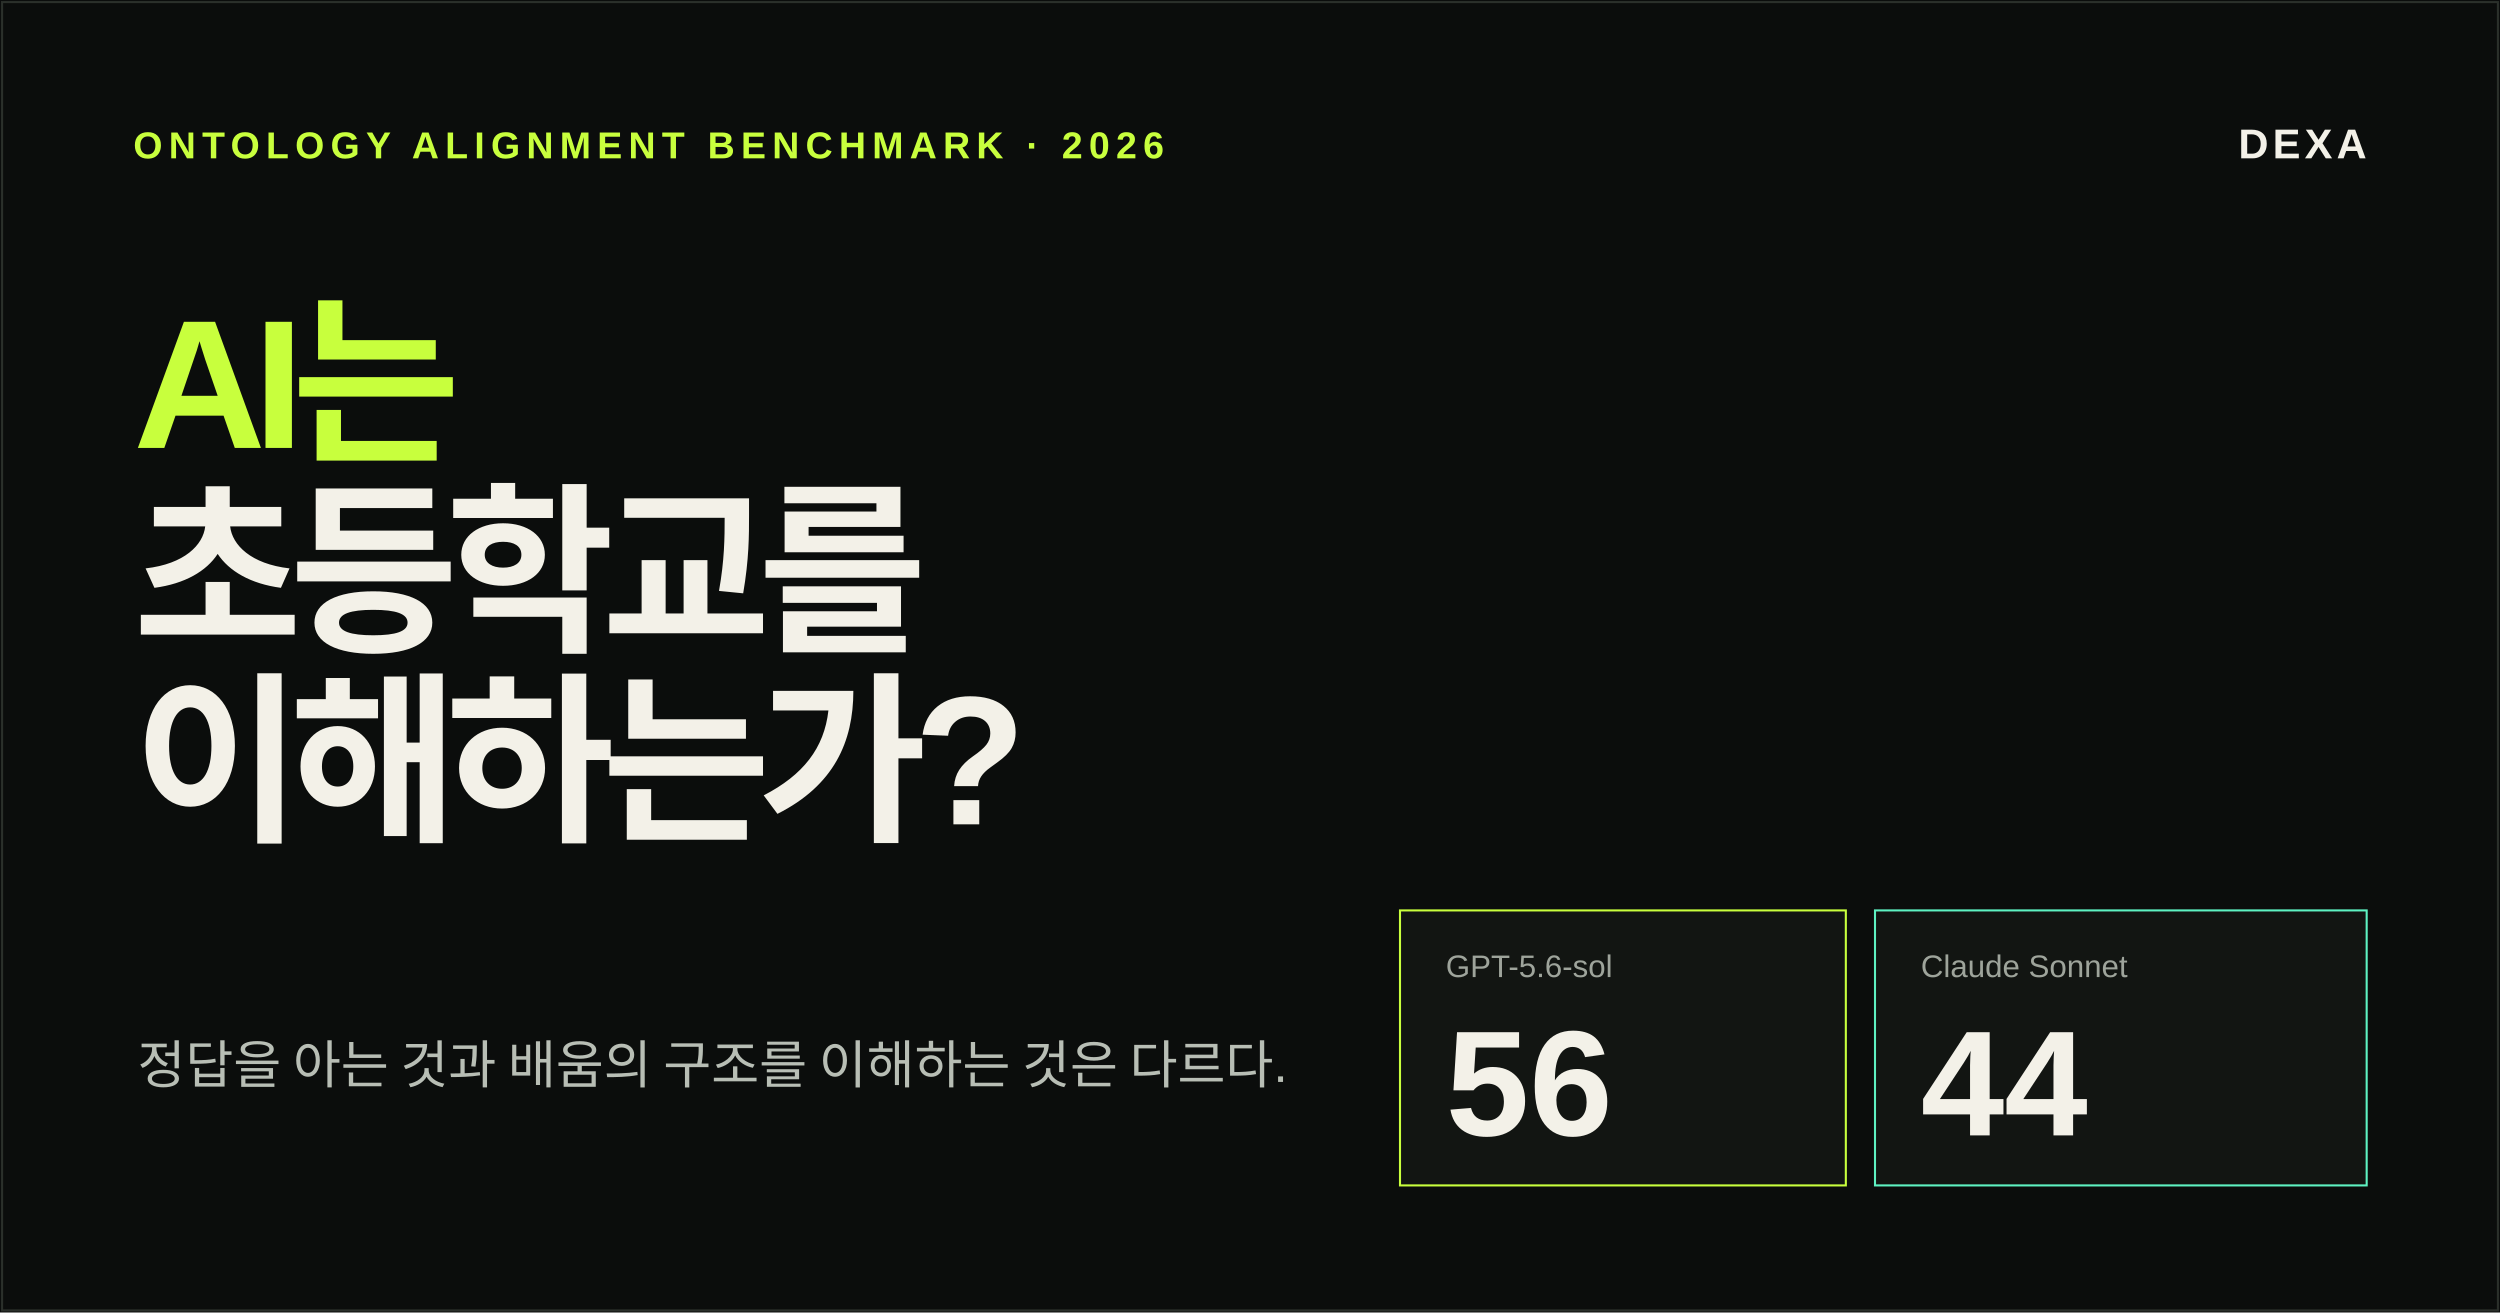
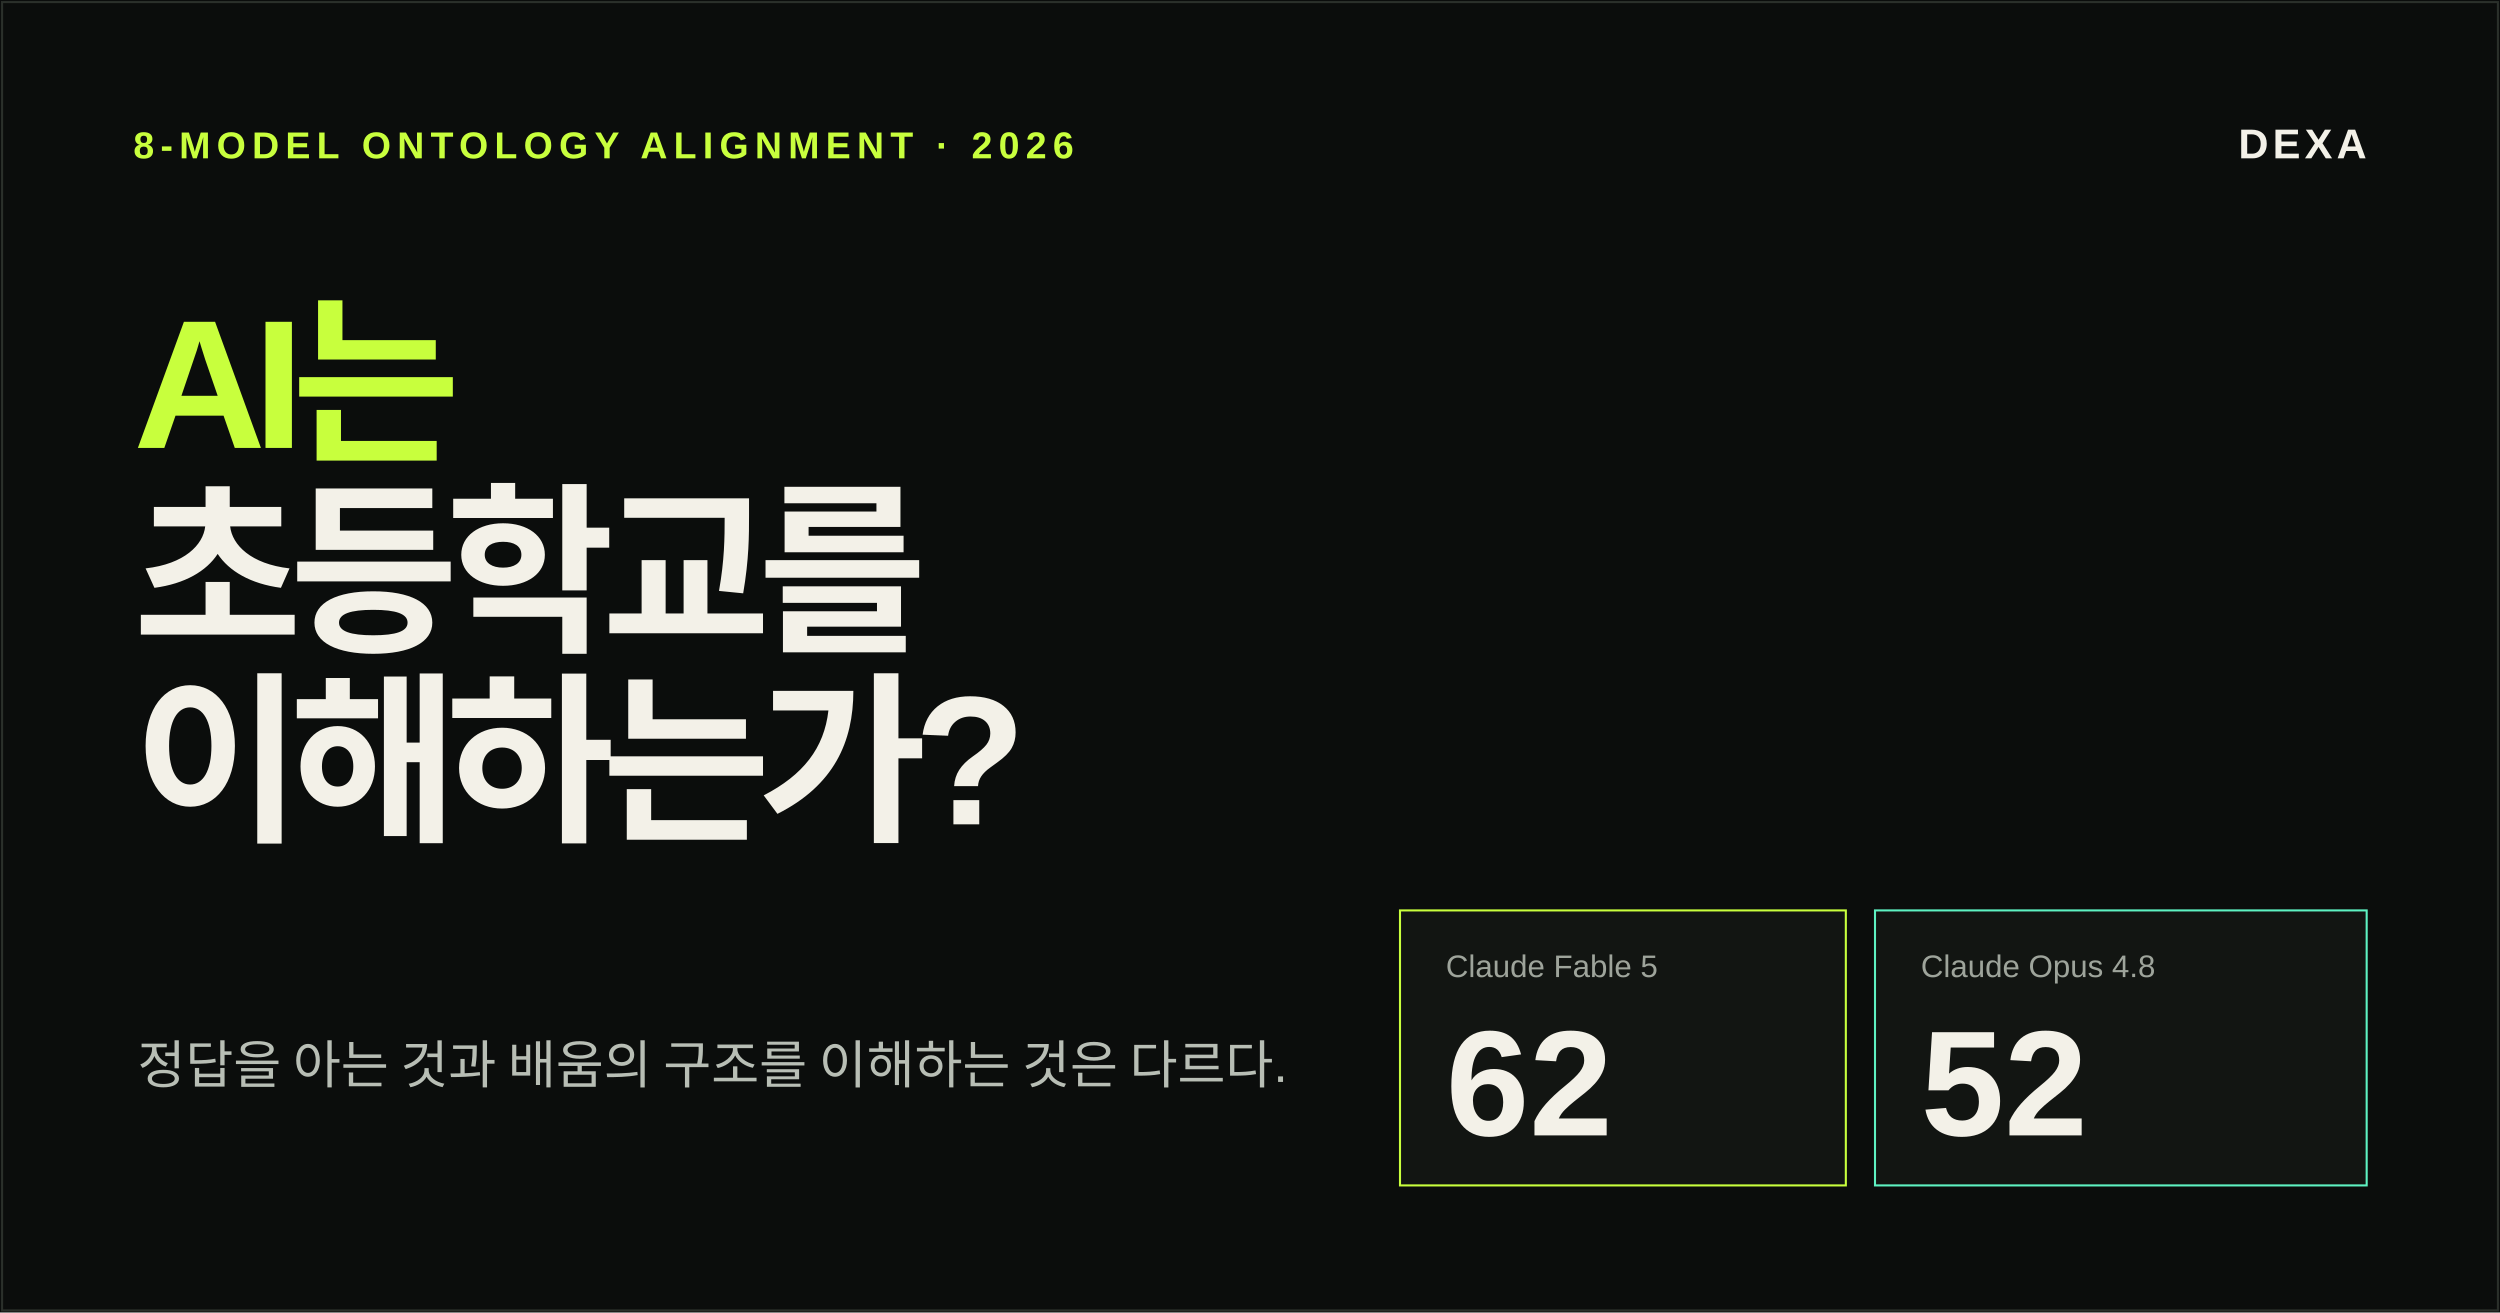
<svg xmlns="http://www.w3.org/2000/svg" width="1200" height="630" viewBox="0 0 1200 630">
  <rect width="1200" height="630" fill="#0b0d0c" />
  <rect x="1" y="1" width="1198" height="628" fill="none" stroke="#2b302b" />
-   <text x="64" y="76" fill="#c8ff3d" font-family="Arial, sans-serif" font-size="18" font-weight="700" letter-spacing="3">ONTOLOGY ALIGNMENT BENCHMARK · 2026</text>
+   <text x="64" y="76" fill="#c8ff3d" font-family="Arial, sans-serif" font-size="18" font-weight="700" letter-spacing="3">8-MODEL ONTOLOGY ALIGNMENT · 2026</text>
  <text x="1136" y="76" fill="#f3f1e8" font-family="Arial, sans-serif" font-size="20" font-weight="800" text-anchor="end" letter-spacing="2">DEXA</text>
  <text x="64" y="215" fill="#c8ff3d" font-family="Arial, sans-serif" font-size="88" font-weight="900" letter-spacing="-6">AI는</text>
  <text x="64" y="306" fill="#f3f1e8" font-family="Arial, sans-serif" font-size="88" font-weight="900" letter-spacing="-6">초등학교를</text>
  <text x="64" y="397" fill="#f3f1e8" font-family="Arial, sans-serif" font-size="88" font-weight="900" letter-spacing="-6">이해하는가?</text>
  <text x="66" y="520" fill="#b8beb5" font-family="Arial, sans-serif" font-size="25">정답을 아는 것과 배움의 구조를 이해하는 것은 다르다.</text>
  <g transform="translate(672 437)">
    <rect width="214" height="132" fill="#121512" stroke="#c8ff3d" />
-     <text x="22" y="32" fill="#9ea49b" font-family="Arial, sans-serif" font-size="15">GPT-5.6-sol</text>
-     <text x="22" y="108" fill="#f3f1e8" font-family="Arial, sans-serif" font-size="72" font-weight="900">56</text>
+     <text x="22" y="32" fill="#9ea49b" font-family="Arial, sans-serif" font-size="15">Claude Fable 5</text>
+     <text x="22" y="108" fill="#f3f1e8" font-family="Arial, sans-serif" font-size="72" font-weight="900">62</text>
  </g>
  <g transform="translate(900 437)">
    <rect width="236" height="132" fill="#121512" stroke="#5ef2c2" />
-     <text x="22" y="32" fill="#9ea49b" font-family="Arial, sans-serif" font-size="15">Claude Sonnet</text>
-     <text x="22" y="108" fill="#f3f1e8" font-family="Arial, sans-serif" font-size="72" font-weight="900">44</text>
+     <text x="22" y="32" fill="#9ea49b" font-family="Arial, sans-serif" font-size="15">Claude Opus 4.8</text>
+     <text x="22" y="108" fill="#f3f1e8" font-family="Arial, sans-serif" font-size="72" font-weight="900">52</text>
  </g>
</svg>
